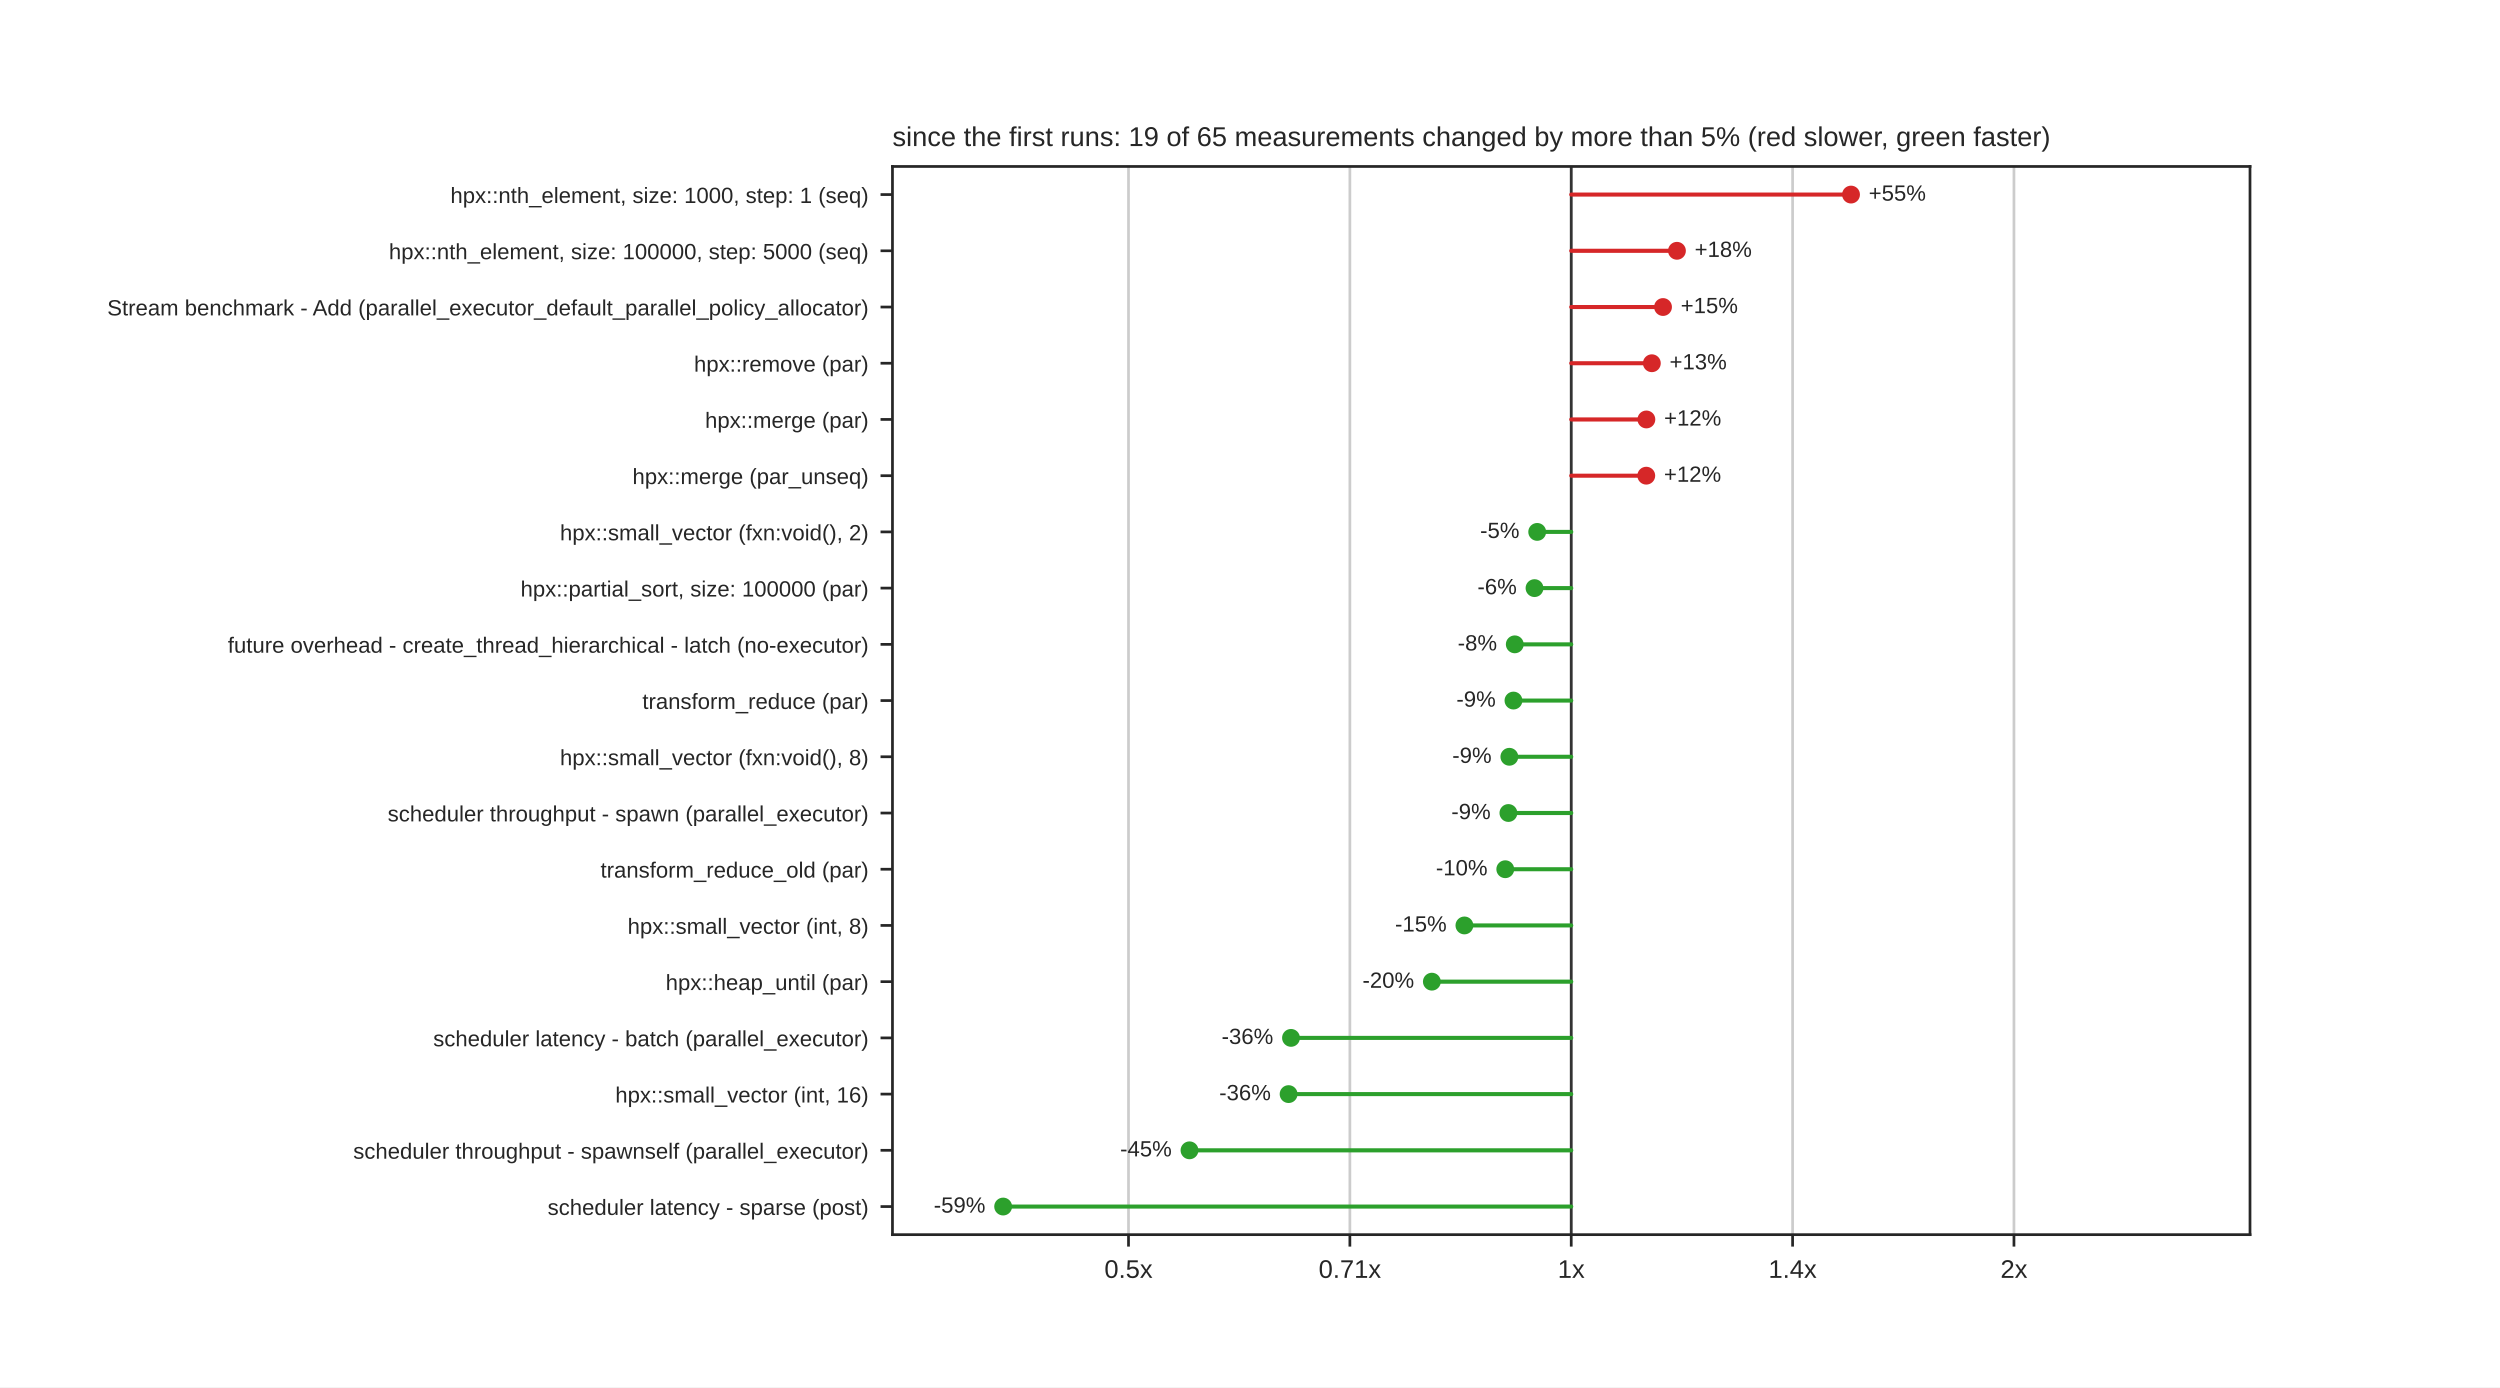
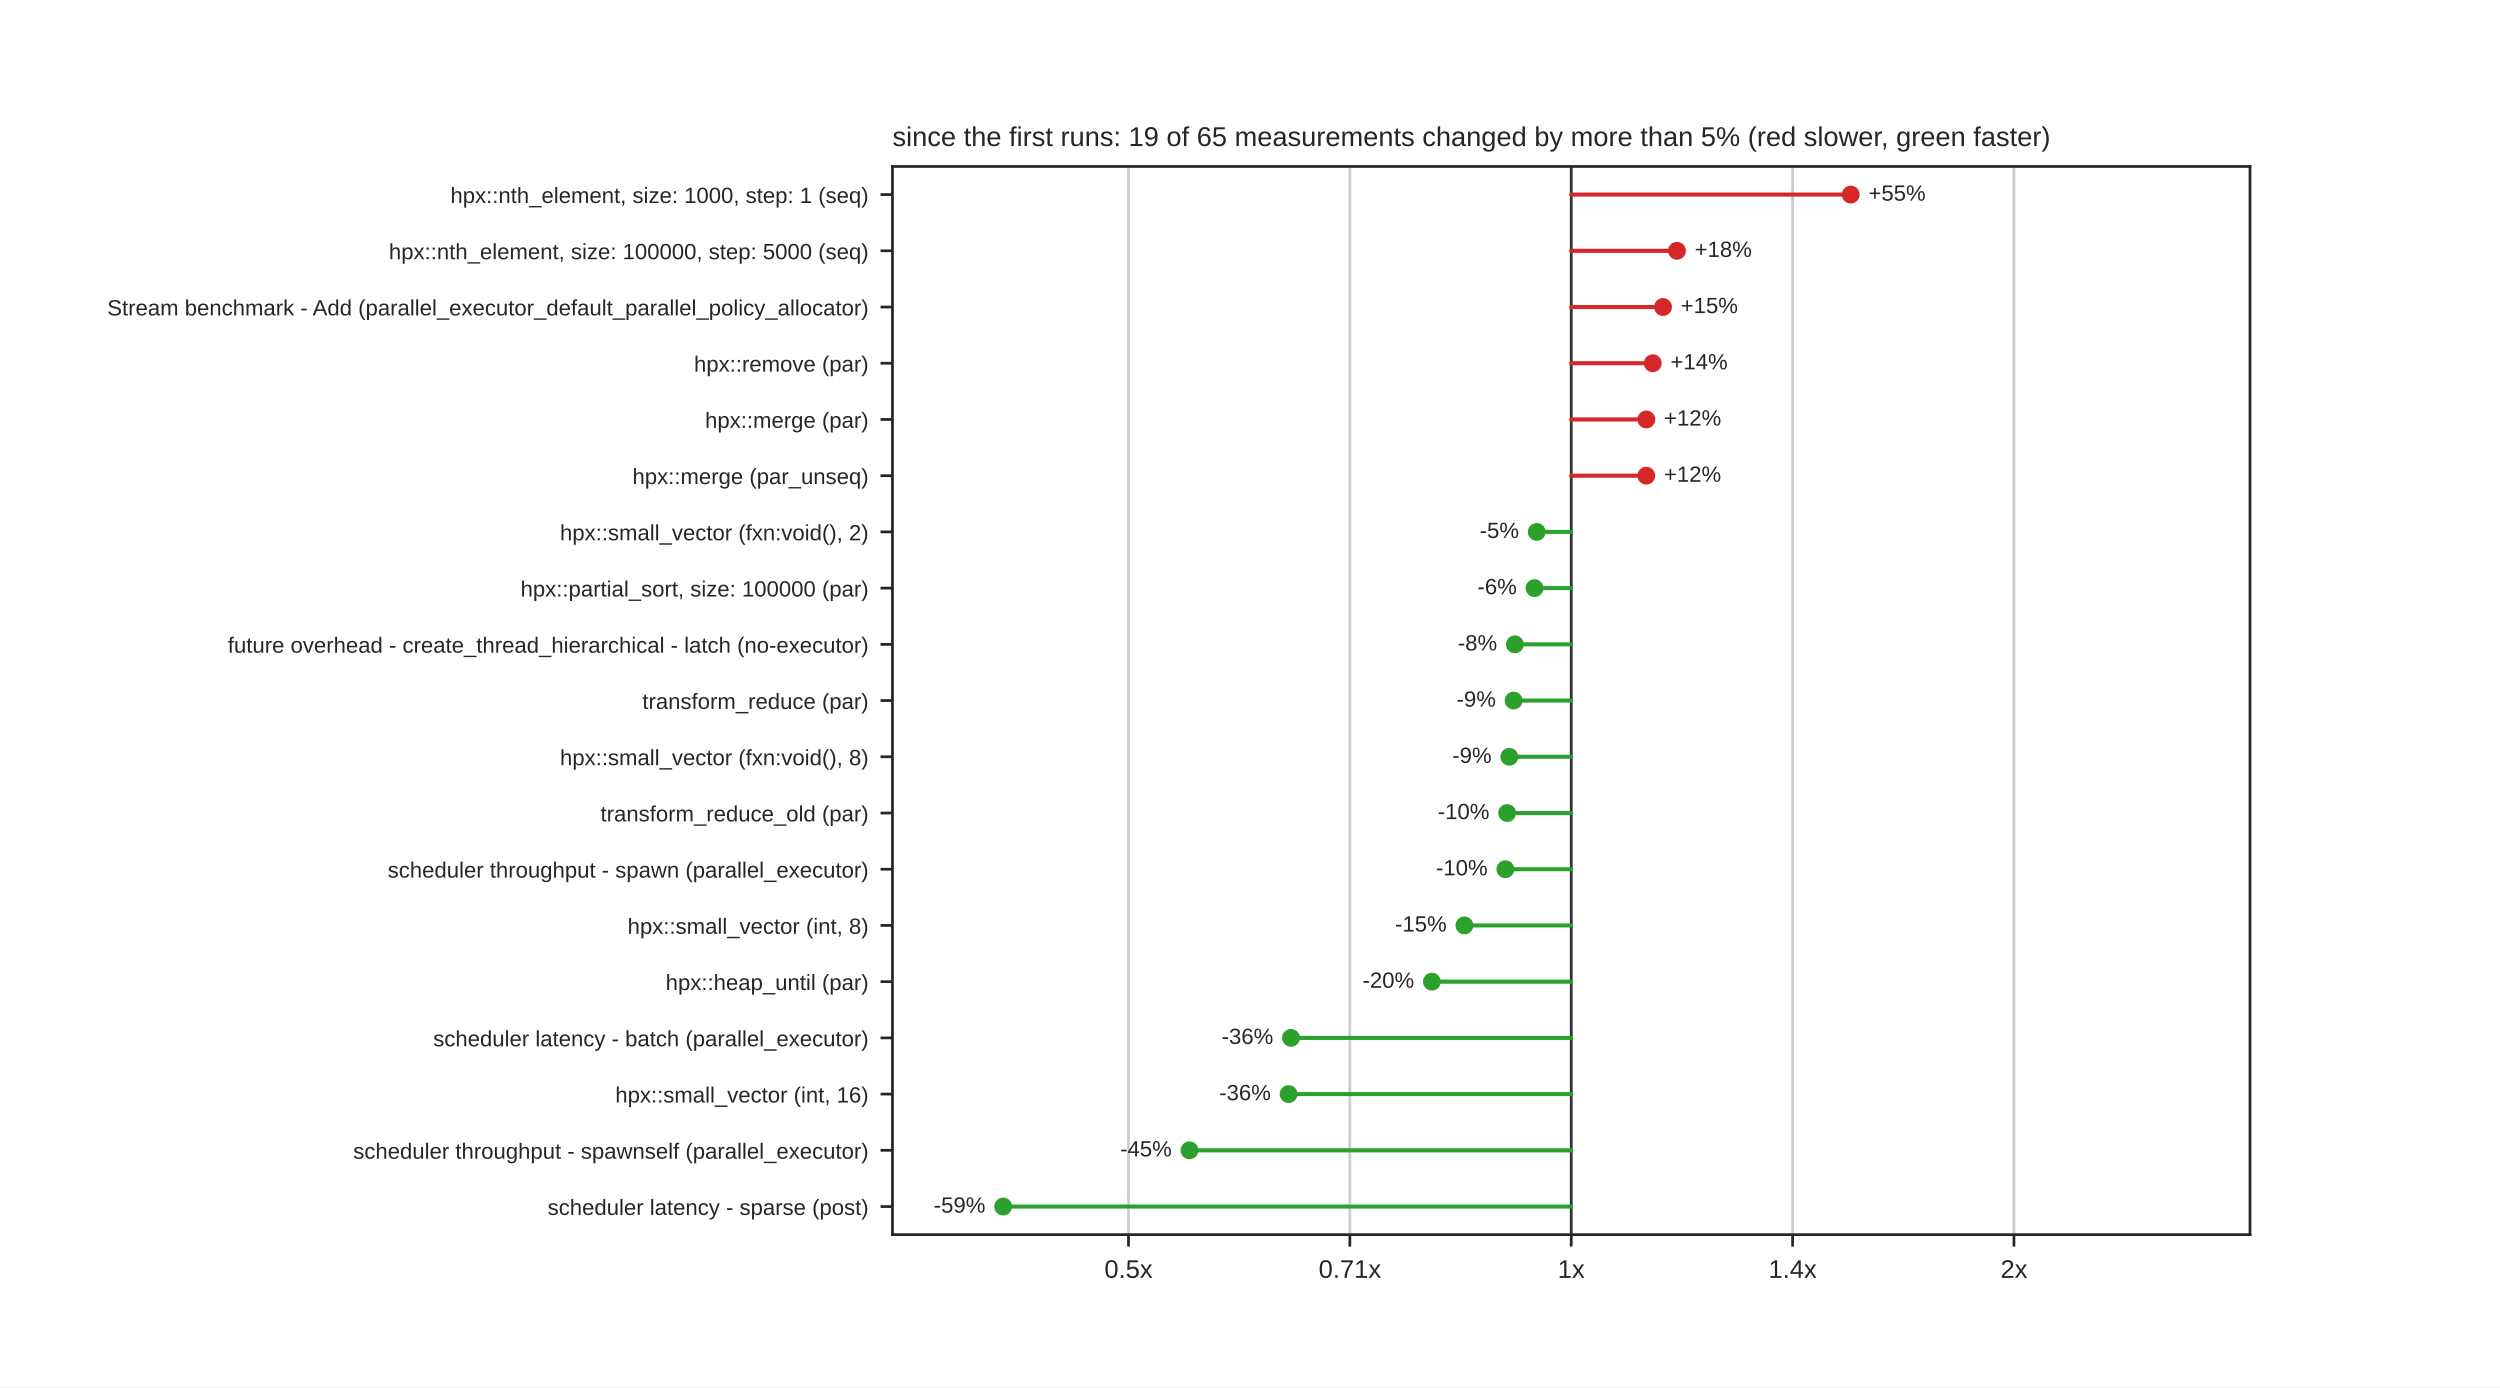
<svg xmlns="http://www.w3.org/2000/svg" xmlns:xlink="http://www.w3.org/1999/xlink" width="734.4pt" height="407.52pt" viewBox="0 0 734.4 407.52" version="1.1">
  <defs>
    <style type="text/css">*{stroke-linejoin: round; stroke-linecap: butt}</style>
  </defs>
  <g id="figure_1">
    <g id="patch_1">
      <path d="M 0 407.52  L 734.4 407.52  L 734.4 0  L 0 0  z " style="fill: #ffffff" />
    </g>
    <g id="axes_1">
      <g id="patch_2">
        <path d="M 262.17 362.693  L 660.96 362.693  L 660.96 48.902  L 262.17 48.902  z " style="fill: #ffffff" />
      </g>
      <g id="matplotlib.axis_1">
        <g id="xtick_1">
          <g id="line2d_1">
            <path d="M 331.51 362.693  L 331.51 48.902  " clip-path="url(#p1e2e644238)" style="fill: none; stroke: #cccccc; stroke-width: 0.8; stroke-linecap: round" />
          </g>
          <g id="line2d_2">
            <defs>
              <path id="mdfc5214045" d="M 0 0  L 0 3.5  " style="stroke: #262626; stroke-width: 0.8" />
            </defs>
            <g>
              <use xlink:href="#mdfc5214045" x="331.51" y="362.693" style="fill: #262626; stroke: #262626; stroke-width: 0.8" />
            </g>
          </g>
          <g id="text_1">
            <text style="fill: #262626; font: 7.5px 'Arial', 'DejaVu Sans', 'Liberation Sans', 'Bitstream Vera Sans', sans-serif; text-anchor: middle" x="331.51" y="375.392" transform="rotate(-0 331.5103 375.3916)">0.5x</text>
          </g>
        </g>
        <g id="xtick_2">
          <g id="line2d_3">
            <path d="M 396.538 362.693  L 396.538 48.902  " clip-path="url(#p1e2e644238)" style="fill: none; stroke: #cccccc; stroke-width: 0.8; stroke-linecap: round" />
          </g>
          <g id="line2d_4">
            <g>
              <use xlink:href="#mdfc5214045" x="396.538" y="362.693" style="fill: #262626; stroke: #262626; stroke-width: 0.8" />
            </g>
          </g>
          <g id="text_2">
            <text style="fill: #262626; font: 7.5px 'Arial', 'DejaVu Sans', 'Liberation Sans', 'Bitstream Vera Sans', sans-serif; text-anchor: middle" x="396.538" y="375.392" transform="rotate(-0 396.5377 375.3916)">0.71x</text>
          </g>
        </g>
        <g id="xtick_3">
          <g id="line2d_5">
            <path d="M 461.565 362.693  L 461.565 48.902  " clip-path="url(#p1e2e644238)" style="fill: none; stroke: #cccccc; stroke-width: 0.8; stroke-linecap: round" />
          </g>
          <g id="line2d_6">
            <g>
              <use xlink:href="#mdfc5214045" x="461.565" y="362.693" style="fill: #262626; stroke: #262626; stroke-width: 0.8" />
            </g>
          </g>
          <g id="text_3">
            <text style="fill: #262626; font: 7.5px 'Arial', 'DejaVu Sans', 'Liberation Sans', 'Bitstream Vera Sans', sans-serif; text-anchor: middle" x="461.565" y="375.392" transform="rotate(-0 461.565 375.3916)">1x</text>
          </g>
        </g>
        <g id="xtick_4">
          <g id="line2d_7">
            <path d="M 526.592 362.693  L 526.592 48.902  " clip-path="url(#p1e2e644238)" style="fill: none; stroke: #cccccc; stroke-width: 0.8; stroke-linecap: round" />
          </g>
          <g id="line2d_8">
            <g>
              <use xlink:href="#mdfc5214045" x="526.592" y="362.693" style="fill: #262626; stroke: #262626; stroke-width: 0.8" />
            </g>
          </g>
          <g id="text_4">
            <text style="fill: #262626; font: 7.5px 'Arial', 'DejaVu Sans', 'Liberation Sans', 'Bitstream Vera Sans', sans-serif; text-anchor: middle" x="526.592" y="375.392" transform="rotate(-0 526.5923 375.3916)">1.4x</text>
          </g>
        </g>
        <g id="xtick_5">
          <g id="line2d_9">
            <path d="M 591.62 362.693  L 591.62 48.902  " clip-path="url(#p1e2e644238)" style="fill: none; stroke: #cccccc; stroke-width: 0.8; stroke-linecap: round" />
          </g>
          <g id="line2d_10">
            <g>
              <use xlink:href="#mdfc5214045" x="591.62" y="362.693" style="fill: #262626; stroke: #262626; stroke-width: 0.8" />
            </g>
          </g>
          <g id="text_5">
            <text style="fill: #262626; font: 7.5px 'Arial', 'DejaVu Sans', 'Liberation Sans', 'Bitstream Vera Sans', sans-serif; text-anchor: middle" x="591.62" y="375.392" transform="rotate(-0 591.6197 375.3916)">2x</text>
          </g>
        </g>
      </g>
      <g id="matplotlib.axis_2">
        <g id="ytick_1">
          <g id="line2d_11">
            <defs>
              <path id="m414165cd4d" d="M 0 0  L -3.5 0  " style="stroke: #262626; stroke-width: 0.8" />
            </defs>
            <g>
              <use xlink:href="#m414165cd4d" x="262.17" y="57.16" style="fill: #262626; stroke: #262626; stroke-width: 0.8" />
            </g>
          </g>
          <g id="text_6">
            <text style="fill: #262626; font: 6.5px 'Arial', 'DejaVu Sans', 'Liberation Sans', 'Bitstream Vera Sans', sans-serif; text-anchor: end" x="255.17" y="59.63" transform="rotate(-0 255.17 59.62953)">hpx::nth_element, size: 1000, step: 1 (seq)</text>
          </g>
        </g>
        <g id="ytick_2">
          <g id="line2d_12">
            <g>
              <use xlink:href="#m414165cd4d" x="262.17" y="73.675" style="fill: #262626; stroke: #262626; stroke-width: 0.8" />
            </g>
          </g>
          <g id="text_7">
            <text style="fill: #262626; font: 6.5px 'Arial', 'DejaVu Sans', 'Liberation Sans', 'Bitstream Vera Sans', sans-serif; text-anchor: end" x="255.17" y="76.145" transform="rotate(-0 255.17 76.14482)">hpx::nth_element, size: 100000, step: 5000 (seq)</text>
          </g>
        </g>
        <g id="ytick_3">
          <g id="line2d_13">
            <g>
              <use xlink:href="#m414165cd4d" x="262.17" y="90.191" style="fill: #262626; stroke: #262626; stroke-width: 0.8" />
            </g>
          </g>
          <g id="text_8">
            <text style="fill: #262626; font: 6.5px 'Arial', 'DejaVu Sans', 'Liberation Sans', 'Bitstream Vera Sans', sans-serif; text-anchor: end" x="255.17" y="92.66" transform="rotate(-0 255.17 92.6601)">Stream benchmark - Add (parallel_executor_default_parallel_policy_allocator)</text>
          </g>
        </g>
        <g id="ytick_4">
          <g id="line2d_14">
            <g>
              <use xlink:href="#m414165cd4d" x="262.17" y="106.706" style="fill: #262626; stroke: #262626; stroke-width: 0.8" />
            </g>
          </g>
          <g id="text_9">
            <text style="fill: #262626; font: 6.5px 'Arial', 'DejaVu Sans', 'Liberation Sans', 'Bitstream Vera Sans', sans-serif; text-anchor: end" x="255.17" y="109.175" transform="rotate(-0 255.17 109.1754)">hpx::remove (par)</text>
          </g>
        </g>
        <g id="ytick_5">
          <g id="line2d_15">
            <g>
              <use xlink:href="#m414165cd4d" x="262.17" y="123.221" style="fill: #262626; stroke: #262626; stroke-width: 0.8" />
            </g>
          </g>
          <g id="text_10">
            <text style="fill: #262626; font: 6.5px 'Arial', 'DejaVu Sans', 'Liberation Sans', 'Bitstream Vera Sans', sans-serif; text-anchor: end" x="255.17" y="125.691" transform="rotate(-0 255.17 125.6907)">hpx::merge (par)</text>
          </g>
        </g>
        <g id="ytick_6">
          <g id="line2d_16">
            <g>
              <use xlink:href="#m414165cd4d" x="262.17" y="139.736" style="fill: #262626; stroke: #262626; stroke-width: 0.8" />
            </g>
          </g>
          <g id="text_11">
            <text style="fill: #262626; font: 6.5px 'Arial', 'DejaVu Sans', 'Liberation Sans', 'Bitstream Vera Sans', sans-serif; text-anchor: end" x="255.17" y="142.206" transform="rotate(-0 255.17 142.206)">hpx::merge (par_unseq)</text>
          </g>
        </g>
        <g id="ytick_7">
          <g id="line2d_17">
            <g>
              <use xlink:href="#m414165cd4d" x="262.17" y="156.252" style="fill: #262626; stroke: #262626; stroke-width: 0.8" />
            </g>
          </g>
          <g id="text_12">
            <text style="fill: #262626; font: 6.5px 'Arial', 'DejaVu Sans', 'Liberation Sans', 'Bitstream Vera Sans', sans-serif; text-anchor: end" x="255.17" y="158.721" transform="rotate(-0 255.17 158.7212)">hpx::small_vector (fxn:void(), 2)</text>
          </g>
        </g>
        <g id="ytick_8">
          <g id="line2d_18">
            <g>
              <use xlink:href="#m414165cd4d" x="262.17" y="172.767" style="fill: #262626; stroke: #262626; stroke-width: 0.8" />
            </g>
          </g>
          <g id="text_13">
            <text style="fill: #262626; font: 6.5px 'Arial', 'DejaVu Sans', 'Liberation Sans', 'Bitstream Vera Sans', sans-serif; text-anchor: end" x="255.17" y="175.237" transform="rotate(-0 255.17 175.2365)">hpx::partial_sort, size: 100000 (par)</text>
          </g>
        </g>
        <g id="ytick_9">
          <g id="line2d_19">
            <g>
              <use xlink:href="#m414165cd4d" x="262.17" y="189.282" style="fill: #262626; stroke: #262626; stroke-width: 0.8" />
            </g>
          </g>
          <g id="text_14">
            <text style="fill: #262626; font: 6.5px 'Arial', 'DejaVu Sans', 'Liberation Sans', 'Bitstream Vera Sans', sans-serif; text-anchor: end" x="255.17" y="191.752" transform="rotate(-0 255.17 191.7518)">future overhead - create_thread_hierarchical - latch (no-executor)</text>
          </g>
        </g>
        <g id="ytick_10">
          <g id="line2d_20">
            <g>
              <use xlink:href="#m414165cd4d" x="262.17" y="205.798" style="fill: #262626; stroke: #262626; stroke-width: 0.8" />
            </g>
          </g>
          <g id="text_15">
            <text style="fill: #262626; font: 6.5px 'Arial', 'DejaVu Sans', 'Liberation Sans', 'Bitstream Vera Sans', sans-serif; text-anchor: end" x="255.17" y="208.267" transform="rotate(-0 255.17 208.2671)">transform_reduce (par)</text>
          </g>
        </g>
        <g id="ytick_11">
          <g id="line2d_21">
            <g>
              <use xlink:href="#m414165cd4d" x="262.17" y="222.313" style="fill: #262626; stroke: #262626; stroke-width: 0.8" />
            </g>
          </g>
          <g id="text_16">
            <text style="fill: #262626; font: 6.5px 'Arial', 'DejaVu Sans', 'Liberation Sans', 'Bitstream Vera Sans', sans-serif; text-anchor: end" x="255.17" y="224.782" transform="rotate(-0 255.17 224.7824)">hpx::small_vector (fxn:void(), 8)</text>
          </g>
        </g>
        <g id="ytick_12">
          <g id="line2d_22">
            <g>
              <use xlink:href="#m414165cd4d" x="262.17" y="238.828" style="fill: #262626; stroke: #262626; stroke-width: 0.8" />
            </g>
          </g>
          <g id="text_17">
-             <text style="fill: #262626; font: 6.5px 'Arial', 'DejaVu Sans', 'Liberation Sans', 'Bitstream Vera Sans', sans-serif; text-anchor: end" x="255.17" y="241.298" transform="rotate(-0 255.17 241.2977)">scheduler throughput - spawn (parallel_executor)</text>
+             <text style="fill: #262626; font: 6.5px 'Arial', 'DejaVu Sans', 'Liberation Sans', 'Bitstream Vera Sans', sans-serif; text-anchor: end" x="255.17" y="241.298" transform="rotate(-0 255.17 241.2977)">transform_reduce_old (par)</text>
          </g>
        </g>
        <g id="ytick_13">
          <g id="line2d_23">
            <g>
              <use xlink:href="#m414165cd4d" x="262.17" y="255.343" style="fill: #262626; stroke: #262626; stroke-width: 0.8" />
            </g>
          </g>
          <g id="text_18">
-             <text style="fill: #262626; font: 6.5px 'Arial', 'DejaVu Sans', 'Liberation Sans', 'Bitstream Vera Sans', sans-serif; text-anchor: end" x="255.17" y="257.813" transform="rotate(-0 255.17 257.8129)">transform_reduce_old (par)</text>
+             <text style="fill: #262626; font: 6.5px 'Arial', 'DejaVu Sans', 'Liberation Sans', 'Bitstream Vera Sans', sans-serif; text-anchor: end" x="255.17" y="257.813" transform="rotate(-0 255.17 257.8129)">scheduler throughput - spawn (parallel_executor)</text>
          </g>
        </g>
        <g id="ytick_14">
          <g id="line2d_24">
            <g>
              <use xlink:href="#m414165cd4d" x="262.17" y="271.859" style="fill: #262626; stroke: #262626; stroke-width: 0.8" />
            </g>
          </g>
          <g id="text_19">
            <text style="fill: #262626; font: 6.5px 'Arial', 'DejaVu Sans', 'Liberation Sans', 'Bitstream Vera Sans', sans-serif; text-anchor: end" x="255.17" y="274.328" transform="rotate(-0 255.17 274.3282)">hpx::small_vector (int, 8)</text>
          </g>
        </g>
        <g id="ytick_15">
          <g id="line2d_25">
            <g>
              <use xlink:href="#m414165cd4d" x="262.17" y="288.374" style="fill: #262626; stroke: #262626; stroke-width: 0.8" />
            </g>
          </g>
          <g id="text_20">
            <text style="fill: #262626; font: 6.5px 'Arial', 'DejaVu Sans', 'Liberation Sans', 'Bitstream Vera Sans', sans-serif; text-anchor: end" x="255.17" y="290.844" transform="rotate(-0 255.17 290.8435)">hpx::heap_until (par)</text>
          </g>
        </g>
        <g id="ytick_16">
          <g id="line2d_26">
            <g>
              <use xlink:href="#m414165cd4d" x="262.17" y="304.889" style="fill: #262626; stroke: #262626; stroke-width: 0.8" />
            </g>
          </g>
          <g id="text_21">
            <text style="fill: #262626; font: 6.5px 'Arial', 'DejaVu Sans', 'Liberation Sans', 'Bitstream Vera Sans', sans-serif; text-anchor: end" x="255.17" y="307.359" transform="rotate(-0 255.17 307.3588)">scheduler latency - batch (parallel_executor)</text>
          </g>
        </g>
        <g id="ytick_17">
          <g id="line2d_27">
            <g>
              <use xlink:href="#m414165cd4d" x="262.17" y="321.405" style="fill: #262626; stroke: #262626; stroke-width: 0.8" />
            </g>
          </g>
          <g id="text_22">
            <text style="fill: #262626; font: 6.5px 'Arial', 'DejaVu Sans', 'Liberation Sans', 'Bitstream Vera Sans', sans-serif; text-anchor: end" x="255.17" y="323.874" transform="rotate(-0 255.17 323.8741)">hpx::small_vector (int, 16)</text>
          </g>
        </g>
        <g id="ytick_18">
          <g id="line2d_28">
            <g>
              <use xlink:href="#m414165cd4d" x="262.17" y="337.92" style="fill: #262626; stroke: #262626; stroke-width: 0.8" />
            </g>
          </g>
          <g id="text_23">
            <text style="fill: #262626; font: 6.5px 'Arial', 'DejaVu Sans', 'Liberation Sans', 'Bitstream Vera Sans', sans-serif; text-anchor: end" x="255.17" y="340.389" transform="rotate(-0 255.17 340.3894)">scheduler throughput - spawnself (parallel_executor)</text>
          </g>
        </g>
        <g id="ytick_19">
          <g id="line2d_29">
            <g>
              <use xlink:href="#m414165cd4d" x="262.17" y="354.435" style="fill: #262626; stroke: #262626; stroke-width: 0.8" />
            </g>
          </g>
          <g id="text_24">
            <text style="fill: #262626; font: 6.5px 'Arial', 'DejaVu Sans', 'Liberation Sans', 'Bitstream Vera Sans', sans-serif; text-anchor: end" x="255.17" y="356.905" transform="rotate(-0 255.17 356.9047)">scheduler latency - sparse (post)</text>
          </g>
        </g>
      </g>
      <g id="line2d_30">
        <path d="M 461.565 362.693  L 461.565 48.902  " clip-path="url(#p1e2e644238)" style="fill: none; stroke: #333333; stroke-width: 0.8; stroke-linecap: round" />
      </g>
      <g id="line2d_31">
-         <path d="M 461.565 57.16  L 543.756 57.16  " clip-path="url(#p1e2e644238)" style="fill: none; stroke: #d62728; stroke-width: 1.2; stroke-linecap: round" />
+         <path d="M 461.565 57.16  L 543.677 57.16  " clip-path="url(#p1e2e644238)" style="fill: none; stroke: #d62728; stroke-width: 1.2; stroke-linecap: round" />
      </g>
      <g id="line2d_32">
        <path d="M 461.565 73.675  L 492.619 73.675  " clip-path="url(#p1e2e644238)" style="fill: none; stroke: #d62728; stroke-width: 1.2; stroke-linecap: round" />
      </g>
      <g id="line2d_33">
        <path d="M 461.565 90.191  L 488.529 90.191  " clip-path="url(#p1e2e644238)" style="fill: none; stroke: #d62728; stroke-width: 1.2; stroke-linecap: round" />
      </g>
      <g id="line2d_34">
-         <path d="M 461.565 106.706  L 485.247 106.706  " clip-path="url(#p1e2e644238)" style="fill: none; stroke: #d62728; stroke-width: 1.2; stroke-linecap: round" />
+         <path d="M 461.565 106.706  L 485.517 106.706  " clip-path="url(#p1e2e644238)" style="fill: none; stroke: #d62728; stroke-width: 1.2; stroke-linecap: round" />
      </g>
      <g id="line2d_35">
-         <path d="M 461.565 123.221  L 483.64 123.221  " clip-path="url(#p1e2e644238)" style="fill: none; stroke: #d62728; stroke-width: 1.2; stroke-linecap: round" />
+         <path d="M 461.565 123.221  L 483.626 123.221  " clip-path="url(#p1e2e644238)" style="fill: none; stroke: #d62728; stroke-width: 1.2; stroke-linecap: round" />
      </g>
      <g id="line2d_36">
        <path d="M 461.565 139.736  L 483.608 139.736  " clip-path="url(#p1e2e644238)" style="fill: none; stroke: #d62728; stroke-width: 1.2; stroke-linecap: round" />
      </g>
      <g id="line2d_37">
-         <path d="M 461.565 156.252  L 451.569 156.252  " clip-path="url(#p1e2e644238)" style="fill: none; stroke: #2ca02c; stroke-width: 1.2; stroke-linecap: round" />
+         <path d="M 461.565 156.252  L 451.428 156.252  " clip-path="url(#p1e2e644238)" style="fill: none; stroke: #2ca02c; stroke-width: 1.2; stroke-linecap: round" />
      </g>
      <g id="line2d_38">
        <path d="M 461.565 172.767  L 450.781 172.767  " clip-path="url(#p1e2e644238)" style="fill: none; stroke: #2ca02c; stroke-width: 1.2; stroke-linecap: round" />
      </g>
      <g id="line2d_39">
-         <path d="M 461.565 189.282  L 444.981 189.282  " clip-path="url(#p1e2e644238)" style="fill: none; stroke: #2ca02c; stroke-width: 1.2; stroke-linecap: round" />
+         <path d="M 461.565 189.282  L 445.013 189.282  " clip-path="url(#p1e2e644238)" style="fill: none; stroke: #2ca02c; stroke-width: 1.2; stroke-linecap: round" />
      </g>
      <g id="line2d_40">
-         <path d="M 461.565 205.798  L 444.597 205.798  " clip-path="url(#p1e2e644238)" style="fill: none; stroke: #2ca02c; stroke-width: 1.2; stroke-linecap: round" />
+         <path d="M 461.565 205.798  L 444.647 205.798  " clip-path="url(#p1e2e644238)" style="fill: none; stroke: #2ca02c; stroke-width: 1.2; stroke-linecap: round" />
      </g>
      <g id="line2d_41">
-         <path d="M 461.565 222.313  L 443.388 222.313  " clip-path="url(#p1e2e644238)" style="fill: none; stroke: #2ca02c; stroke-width: 1.2; stroke-linecap: round" />
+         <path d="M 461.565 222.313  L 443.381 222.313  " clip-path="url(#p1e2e644238)" style="fill: none; stroke: #2ca02c; stroke-width: 1.2; stroke-linecap: round" />
      </g>
      <g id="line2d_42">
-         <path d="M 461.565 238.828  L 443.11 238.828  " clip-path="url(#p1e2e644238)" style="fill: none; stroke: #2ca02c; stroke-width: 1.2; stroke-linecap: round" />
+         <path d="M 461.565 238.828  L 442.737 238.828  " clip-path="url(#p1e2e644238)" style="fill: none; stroke: #2ca02c; stroke-width: 1.2; stroke-linecap: round" />
      </g>
      <g id="line2d_43">
-         <path d="M 461.565 255.343  L 442.189 255.343  " clip-path="url(#p1e2e644238)" style="fill: none; stroke: #2ca02c; stroke-width: 1.2; stroke-linecap: round" />
+         <path d="M 461.565 255.343  L 442.217 255.343  " clip-path="url(#p1e2e644238)" style="fill: none; stroke: #2ca02c; stroke-width: 1.2; stroke-linecap: round" />
      </g>
      <g id="line2d_44">
        <path d="M 461.565 271.859  L 430.187 271.859  " clip-path="url(#p1e2e644238)" style="fill: none; stroke: #2ca02c; stroke-width: 1.2; stroke-linecap: round" />
      </g>
      <g id="line2d_45">
-         <path d="M 461.565 288.374  L 420.625 288.374  " clip-path="url(#p1e2e644238)" style="fill: none; stroke: #2ca02c; stroke-width: 1.2; stroke-linecap: round" />
+         <path d="M 461.565 288.374  L 420.629 288.374  " clip-path="url(#p1e2e644238)" style="fill: none; stroke: #2ca02c; stroke-width: 1.2; stroke-linecap: round" />
      </g>
      <g id="line2d_46">
        <path d="M 461.565 304.889  L 379.245 304.889  " clip-path="url(#p1e2e644238)" style="fill: none; stroke: #2ca02c; stroke-width: 1.2; stroke-linecap: round" />
      </g>
      <g id="line2d_47">
        <path d="M 461.565 321.405  L 378.54 321.405  " clip-path="url(#p1e2e644238)" style="fill: none; stroke: #2ca02c; stroke-width: 1.2; stroke-linecap: round" />
      </g>
      <g id="line2d_48">
        <path d="M 461.565 337.92  L 349.427 337.92  " clip-path="url(#p1e2e644238)" style="fill: none; stroke: #2ca02c; stroke-width: 1.2; stroke-linecap: round" />
      </g>
      <g id="line2d_49">
        <path d="M 461.565 354.435  L 294.684 354.435  " clip-path="url(#p1e2e644238)" style="fill: none; stroke: #2ca02c; stroke-width: 1.2; stroke-linecap: round" />
      </g>
      <g id="patch_3">
        <path d="M 262.17 362.693  L 262.17 48.902  " style="fill: none; stroke: #262626; stroke-width: 0.8; stroke-linejoin: miter; stroke-linecap: square" />
      </g>
      <g id="patch_4">
        <path d="M 660.96 362.693  L 660.96 48.902  " style="fill: none; stroke: #262626; stroke-width: 0.8; stroke-linejoin: miter; stroke-linecap: square" />
      </g>
      <g id="patch_5">
        <path d="M 262.17 362.693  L 660.96 362.693  " style="fill: none; stroke: #262626; stroke-width: 0.8; stroke-linejoin: miter; stroke-linecap: square" />
      </g>
      <g id="patch_6">
        <path d="M 262.17 48.902  L 660.96 48.902  " style="fill: none; stroke: #262626; stroke-width: 0.8; stroke-linejoin: miter; stroke-linecap: square" />
      </g>
      <g id="PathCollection_1">
        <defs>
          <path id="m8968767a60" d="M 0 2.121  C 0.563 2.121 1.102 1.898 1.5 1.5  C 1.898 1.102 2.121 0.563 2.121 0  C 2.121 -0.563 1.898 -1.102 1.5 -1.5  C 1.102 -1.898 0.563 -2.121 0 -2.121  C -0.563 -2.121 -1.102 -1.898 -1.5 -1.5  C -1.898 -1.102 -2.121 -0.563 -2.121 0  C -2.121 0.563 -1.898 1.102 -1.5 1.5  C -1.102 1.898 -0.563 2.121 0 2.121  z " style="stroke: #d62728" />
        </defs>
        <g clip-path="url(#p1e2e644238)">
-           <use xlink:href="#m8968767a60" x="543.756" y="57.16" style="fill: #d62728; stroke: #d62728" />
+           <use xlink:href="#m8968767a60" x="543.677" y="57.16" style="fill: #d62728; stroke: #d62728" />
        </g>
      </g>
      <g id="text_25">
-         <text style="fill: #262626; font: 6.5px 'Arial', 'DejaVu Sans', 'Liberation Sans', 'Bitstream Vera Sans', sans-serif; text-anchor: start" x="548.958" y="58.954" transform="rotate(-0 548.9584 58.95364)">+55%</text>
+         <text style="fill: #262626; font: 6.5px 'Arial', 'DejaVu Sans', 'Liberation Sans', 'Bitstream Vera Sans', sans-serif; text-anchor: start" x="548.879" y="58.954" transform="rotate(-0 548.8794 58.95364)">+55%</text>
      </g>
      <g id="PathCollection_2">
        <g clip-path="url(#p1e2e644238)">
          <use xlink:href="#m8968767a60" x="492.619" y="73.675" style="fill: #d62728; stroke: #d62728" />
        </g>
      </g>
      <g id="text_26">
        <text style="fill: #262626; font: 6.5px 'Arial', 'DejaVu Sans', 'Liberation Sans', 'Bitstream Vera Sans', sans-serif; text-anchor: start" x="497.821" y="75.469" transform="rotate(-0 497.8208 75.46892)">+18%</text>
      </g>
      <g id="PathCollection_3">
        <g clip-path="url(#p1e2e644238)">
          <use xlink:href="#m8968767a60" x="488.529" y="90.191" style="fill: #d62728; stroke: #d62728" />
        </g>
      </g>
      <g id="text_27">
        <text style="fill: #262626; font: 6.5px 'Arial', 'DejaVu Sans', 'Liberation Sans', 'Bitstream Vera Sans', sans-serif; text-anchor: start" x="493.731" y="91.984" transform="rotate(-0 493.7311 91.9842)">+15%</text>
      </g>
      <g id="PathCollection_4">
        <g clip-path="url(#p1e2e644238)">
-           <use xlink:href="#m8968767a60" x="485.247" y="106.706" style="fill: #d62728; stroke: #d62728" />
+           <use xlink:href="#m8968767a60" x="485.517" y="106.706" style="fill: #d62728; stroke: #d62728" />
        </g>
      </g>
      <g id="text_28">
-         <text style="fill: #262626; font: 6.5px 'Arial', 'DejaVu Sans', 'Liberation Sans', 'Bitstream Vera Sans', sans-serif; text-anchor: start" x="490.449" y="108.499" transform="rotate(-0 490.4491 108.4995)">+13%</text>
+         <text style="fill: #262626; font: 6.5px 'Arial', 'DejaVu Sans', 'Liberation Sans', 'Bitstream Vera Sans', sans-serif; text-anchor: start" x="490.719" y="108.499" transform="rotate(-0 490.7188 108.4995)">+14%</text>
      </g>
      <g id="PathCollection_5">
        <g clip-path="url(#p1e2e644238)">
-           <use xlink:href="#m8968767a60" x="483.64" y="123.221" style="fill: #d62728; stroke: #d62728" />
+           <use xlink:href="#m8968767a60" x="483.626" y="123.221" style="fill: #d62728; stroke: #d62728" />
        </g>
      </g>
      <g id="text_29">
-         <text style="fill: #262626; font: 6.5px 'Arial', 'DejaVu Sans', 'Liberation Sans', 'Bitstream Vera Sans', sans-serif; text-anchor: start" x="488.842" y="125.015" transform="rotate(-0 488.8419 125.0148)">+12%</text>
+         <text style="fill: #262626; font: 6.5px 'Arial', 'DejaVu Sans', 'Liberation Sans', 'Bitstream Vera Sans', sans-serif; text-anchor: start" x="488.829" y="125.015" transform="rotate(-0 488.8285 125.0148)">+12%</text>
      </g>
      <g id="PathCollection_6">
        <g clip-path="url(#p1e2e644238)">
          <use xlink:href="#m8968767a60" x="483.608" y="139.736" style="fill: #d62728; stroke: #d62728" />
        </g>
      </g>
      <g id="text_30">
        <text style="fill: #262626; font: 6.5px 'Arial', 'DejaVu Sans', 'Liberation Sans', 'Bitstream Vera Sans', sans-serif; text-anchor: start" x="488.81" y="141.53" transform="rotate(-0 488.8102 141.5301)">+12%</text>
      </g>
      <g id="PathCollection_7">
        <defs>
          <path id="m7978cd0e5a" d="M 0 2.121  C 0.563 2.121 1.102 1.898 1.5 1.5  C 1.898 1.102 2.121 0.563 2.121 0  C 2.121 -0.563 1.898 -1.102 1.5 -1.5  C 1.102 -1.898 0.563 -2.121 0 -2.121  C -0.563 -2.121 -1.102 -1.898 -1.5 -1.5  C -1.898 -1.102 -2.121 -0.563 -2.121 0  C -2.121 0.563 -1.898 1.102 -1.5 1.5  C -1.102 1.898 -0.563 2.121 0 2.121  z " style="stroke: #2ca02c" />
        </defs>
        <g clip-path="url(#p1e2e644238)">
-           <use xlink:href="#m7978cd0e5a" x="451.569" y="156.252" style="fill: #2ca02c; stroke: #2ca02c" />
+           <use xlink:href="#m7978cd0e5a" x="451.428" y="156.252" style="fill: #2ca02c; stroke: #2ca02c" />
        </g>
      </g>
      <g id="text_31">
-         <text style="fill: #262626; font: 6.5px 'Arial', 'DejaVu Sans', 'Liberation Sans', 'Bitstream Vera Sans', sans-serif; text-anchor: end" x="446.366" y="158.045" transform="rotate(-0 446.3663 158.0453)">-5%</text>
+         <text style="fill: #262626; font: 6.5px 'Arial', 'DejaVu Sans', 'Liberation Sans', 'Bitstream Vera Sans', sans-serif; text-anchor: end" x="446.226" y="158.045" transform="rotate(-0 446.2257 158.0453)">-5%</text>
      </g>
      <g id="PathCollection_8">
        <g clip-path="url(#p1e2e644238)">
          <use xlink:href="#m7978cd0e5a" x="450.781" y="172.767" style="fill: #2ca02c; stroke: #2ca02c" />
        </g>
      </g>
      <g id="text_32">
        <text style="fill: #262626; font: 6.5px 'Arial', 'DejaVu Sans', 'Liberation Sans', 'Bitstream Vera Sans', sans-serif; text-anchor: end" x="445.579" y="174.561" transform="rotate(-0 445.5788 174.5606)">-6%</text>
      </g>
      <g id="PathCollection_9">
        <g clip-path="url(#p1e2e644238)">
-           <use xlink:href="#m7978cd0e5a" x="444.981" y="189.282" style="fill: #2ca02c; stroke: #2ca02c" />
+           <use xlink:href="#m7978cd0e5a" x="445.013" y="189.282" style="fill: #2ca02c; stroke: #2ca02c" />
        </g>
      </g>
      <g id="text_33">
-         <text style="fill: #262626; font: 6.5px 'Arial', 'DejaVu Sans', 'Liberation Sans', 'Bitstream Vera Sans', sans-serif; text-anchor: end" x="439.779" y="191.076" transform="rotate(-0 439.7787 191.0759)">-8%</text>
+         <text style="fill: #262626; font: 6.5px 'Arial', 'DejaVu Sans', 'Liberation Sans', 'Bitstream Vera Sans', sans-serif; text-anchor: end" x="439.81" y="191.076" transform="rotate(-0 439.8105 191.0759)">-8%</text>
      </g>
      <g id="PathCollection_10">
        <g clip-path="url(#p1e2e644238)">
-           <use xlink:href="#m7978cd0e5a" x="444.597" y="205.798" style="fill: #2ca02c; stroke: #2ca02c" />
+           <use xlink:href="#m7978cd0e5a" x="444.647" y="205.798" style="fill: #2ca02c; stroke: #2ca02c" />
        </g>
      </g>
      <g id="text_34">
-         <text style="fill: #262626; font: 6.5px 'Arial', 'DejaVu Sans', 'Liberation Sans', 'Bitstream Vera Sans', sans-serif; text-anchor: end" x="439.395" y="207.591" transform="rotate(-0 439.3948 207.5912)">-9%</text>
+         <text style="fill: #262626; font: 6.5px 'Arial', 'DejaVu Sans', 'Liberation Sans', 'Bitstream Vera Sans', sans-serif; text-anchor: end" x="439.445" y="207.591" transform="rotate(-0 439.4445 207.5912)">-9%</text>
      </g>
      <g id="PathCollection_11">
        <g clip-path="url(#p1e2e644238)">
-           <use xlink:href="#m7978cd0e5a" x="443.388" y="222.313" style="fill: #2ca02c; stroke: #2ca02c" />
+           <use xlink:href="#m7978cd0e5a" x="443.381" y="222.313" style="fill: #2ca02c; stroke: #2ca02c" />
        </g>
      </g>
      <g id="text_35">
-         <text style="fill: #262626; font: 6.5px 'Arial', 'DejaVu Sans', 'Liberation Sans', 'Bitstream Vera Sans', sans-serif; text-anchor: end" x="438.186" y="224.106" transform="rotate(-0 438.1862 224.1065)">-9%</text>
+         <text style="fill: #262626; font: 6.5px 'Arial', 'DejaVu Sans', 'Liberation Sans', 'Bitstream Vera Sans', sans-serif; text-anchor: end" x="438.179" y="224.106" transform="rotate(-0 438.1785 224.1065)">-9%</text>
      </g>
      <g id="PathCollection_12">
        <g clip-path="url(#p1e2e644238)">
-           <use xlink:href="#m7978cd0e5a" x="443.11" y="238.828" style="fill: #2ca02c; stroke: #2ca02c" />
+           <use xlink:href="#m7978cd0e5a" x="442.737" y="238.828" style="fill: #2ca02c; stroke: #2ca02c" />
        </g>
      </g>
      <g id="text_36">
-         <text style="fill: #262626; font: 6.5px 'Arial', 'DejaVu Sans', 'Liberation Sans', 'Bitstream Vera Sans', sans-serif; text-anchor: end" x="437.908" y="240.622" transform="rotate(-0 437.9075 240.6218)">-9%</text>
+         <text style="fill: #262626; font: 6.5px 'Arial', 'DejaVu Sans', 'Liberation Sans', 'Bitstream Vera Sans', sans-serif; text-anchor: end" x="437.535" y="240.622" transform="rotate(-0 437.5352 240.6218)">-10%</text>
      </g>
      <g id="PathCollection_13">
        <g clip-path="url(#p1e2e644238)">
-           <use xlink:href="#m7978cd0e5a" x="442.189" y="255.343" style="fill: #2ca02c; stroke: #2ca02c" />
+           <use xlink:href="#m7978cd0e5a" x="442.217" y="255.343" style="fill: #2ca02c; stroke: #2ca02c" />
        </g>
      </g>
      <g id="text_37">
-         <text style="fill: #262626; font: 6.5px 'Arial', 'DejaVu Sans', 'Liberation Sans', 'Bitstream Vera Sans', sans-serif; text-anchor: end" x="436.987" y="257.137" transform="rotate(-0 436.987 257.137)">-10%</text>
+         <text style="fill: #262626; font: 6.5px 'Arial', 'DejaVu Sans', 'Liberation Sans', 'Bitstream Vera Sans', sans-serif; text-anchor: end" x="437.015" y="257.137" transform="rotate(-0 437.0146 257.137)">-10%</text>
      </g>
      <g id="PathCollection_14">
        <g clip-path="url(#p1e2e644238)">
          <use xlink:href="#m7978cd0e5a" x="430.187" y="271.859" style="fill: #2ca02c; stroke: #2ca02c" />
        </g>
      </g>
      <g id="text_38">
        <text style="fill: #262626; font: 6.5px 'Arial', 'DejaVu Sans', 'Liberation Sans', 'Bitstream Vera Sans', sans-serif; text-anchor: end" x="424.985" y="273.652" transform="rotate(-0 424.9847 273.6523)">-15%</text>
      </g>
      <g id="PathCollection_15">
        <g clip-path="url(#p1e2e644238)">
-           <use xlink:href="#m7978cd0e5a" x="420.625" y="288.374" style="fill: #2ca02c; stroke: #2ca02c" />
+           <use xlink:href="#m7978cd0e5a" x="420.629" y="288.374" style="fill: #2ca02c; stroke: #2ca02c" />
        </g>
      </g>
      <g id="text_39">
-         <text style="fill: #262626; font: 6.5px 'Arial', 'DejaVu Sans', 'Liberation Sans', 'Bitstream Vera Sans', sans-serif; text-anchor: end" x="415.423" y="290.168" transform="rotate(-0 415.4229 290.1676)">-20%</text>
+         <text style="fill: #262626; font: 6.5px 'Arial', 'DejaVu Sans', 'Liberation Sans', 'Bitstream Vera Sans', sans-serif; text-anchor: end" x="415.427" y="290.168" transform="rotate(-0 415.4273 290.1676)">-20%</text>
      </g>
      <g id="PathCollection_16">
        <g clip-path="url(#p1e2e644238)">
          <use xlink:href="#m7978cd0e5a" x="379.245" y="304.889" style="fill: #2ca02c; stroke: #2ca02c" />
        </g>
      </g>
      <g id="text_40">
        <text style="fill: #262626; font: 6.5px 'Arial', 'DejaVu Sans', 'Liberation Sans', 'Bitstream Vera Sans', sans-serif; text-anchor: end" x="374.043" y="306.683" transform="rotate(-0 374.0427 306.6829)">-36%</text>
      </g>
      <g id="PathCollection_17">
        <g clip-path="url(#p1e2e644238)">
          <use xlink:href="#m7978cd0e5a" x="378.54" y="321.405" style="fill: #2ca02c; stroke: #2ca02c" />
        </g>
      </g>
      <g id="text_41">
        <text style="fill: #262626; font: 6.5px 'Arial', 'DejaVu Sans', 'Liberation Sans', 'Bitstream Vera Sans', sans-serif; text-anchor: end" x="373.338" y="323.198" transform="rotate(-0 373.3383 323.1982)">-36%</text>
      </g>
      <g id="PathCollection_18">
        <g clip-path="url(#p1e2e644238)">
          <use xlink:href="#m7978cd0e5a" x="349.427" y="337.92" style="fill: #2ca02c; stroke: #2ca02c" />
        </g>
      </g>
      <g id="text_42">
        <text style="fill: #262626; font: 6.5px 'Arial', 'DejaVu Sans', 'Liberation Sans', 'Bitstream Vera Sans', sans-serif; text-anchor: end" x="344.224" y="339.713" transform="rotate(-0 344.2243 339.7135)">-45%</text>
      </g>
      <g id="PathCollection_19">
        <g clip-path="url(#p1e2e644238)">
          <use xlink:href="#m7978cd0e5a" x="294.684" y="354.435" style="fill: #2ca02c; stroke: #2ca02c" />
        </g>
      </g>
      <g id="text_43">
        <text style="fill: #262626; font: 6.5px 'Arial', 'DejaVu Sans', 'Liberation Sans', 'Bitstream Vera Sans', sans-serif; text-anchor: end" x="289.481" y="356.229" transform="rotate(-0 289.4815 356.2288)">-59%</text>
      </g>
      <g id="text_44">
        <text style="fill: #262626; font: 8px 'Arial', 'DejaVu Sans', 'Liberation Sans', 'Bitstream Vera Sans', sans-serif; text-anchor: start" x="262.17" y="42.902" transform="rotate(-0 262.17 42.9024)">since the first runs: 19 of 65 measurements changed by more than 5% (red slower, green faster)</text>
      </g>
    </g>
  </g>
  <defs>
    <clipPath id="p1e2e644238">
      <rect x="262.17" y="48.902" width="398.79" height="313.79" />
    </clipPath>
  </defs>
</svg>
